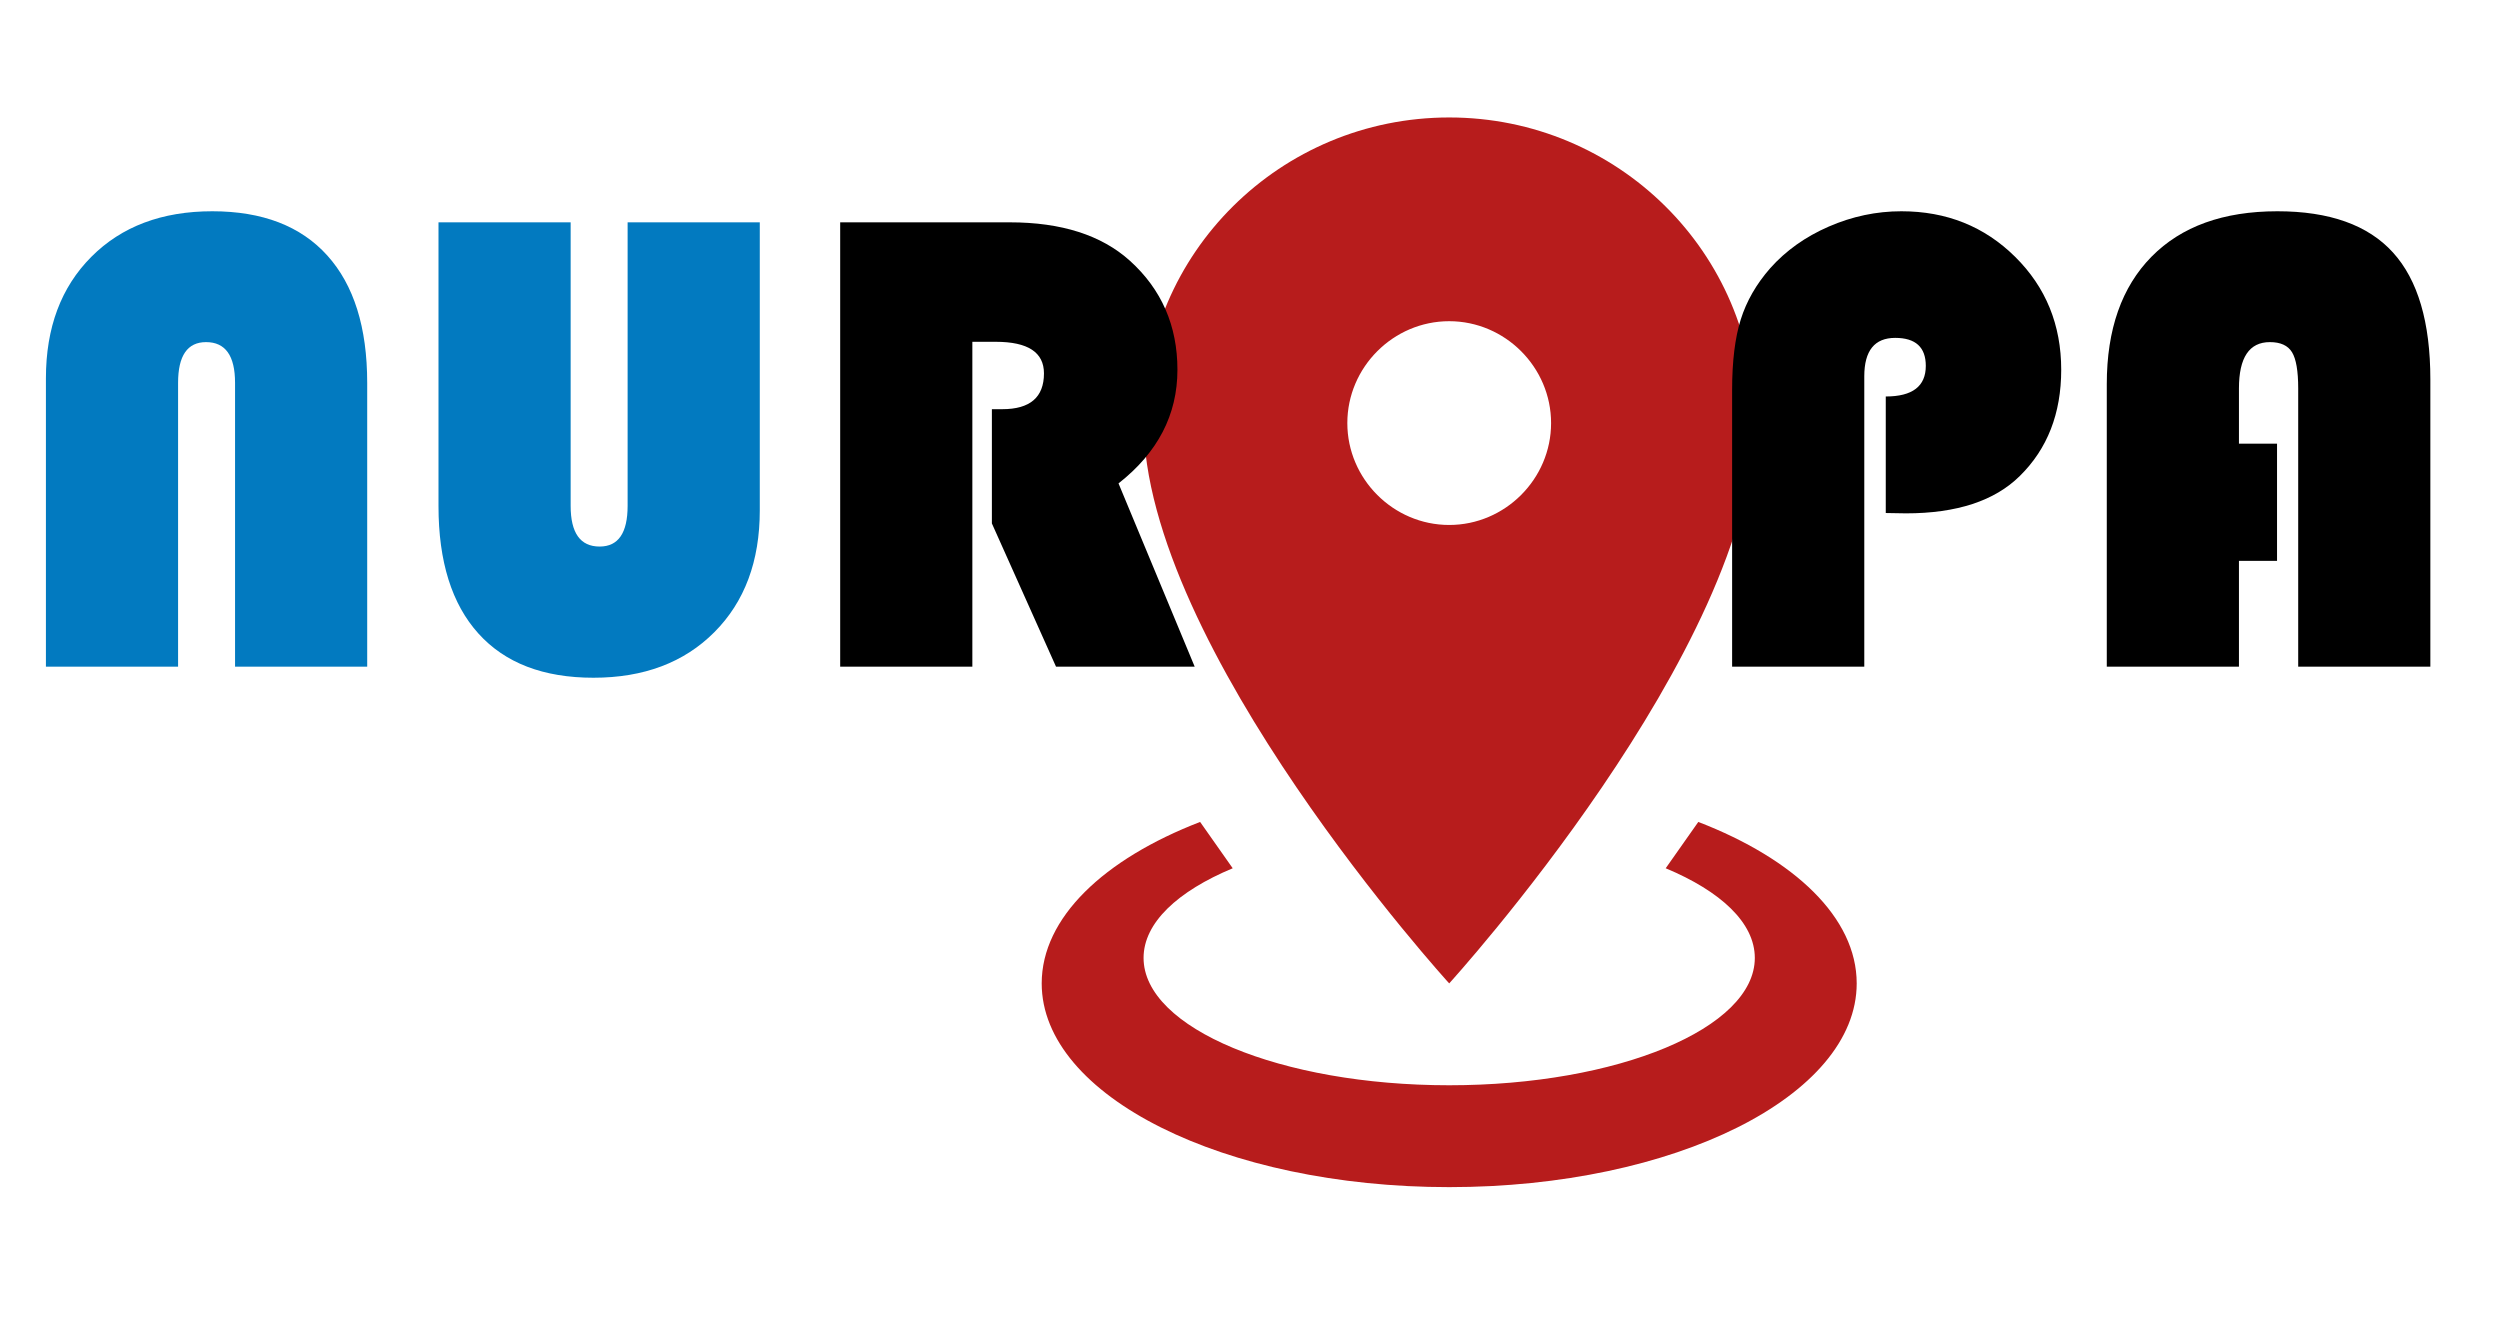
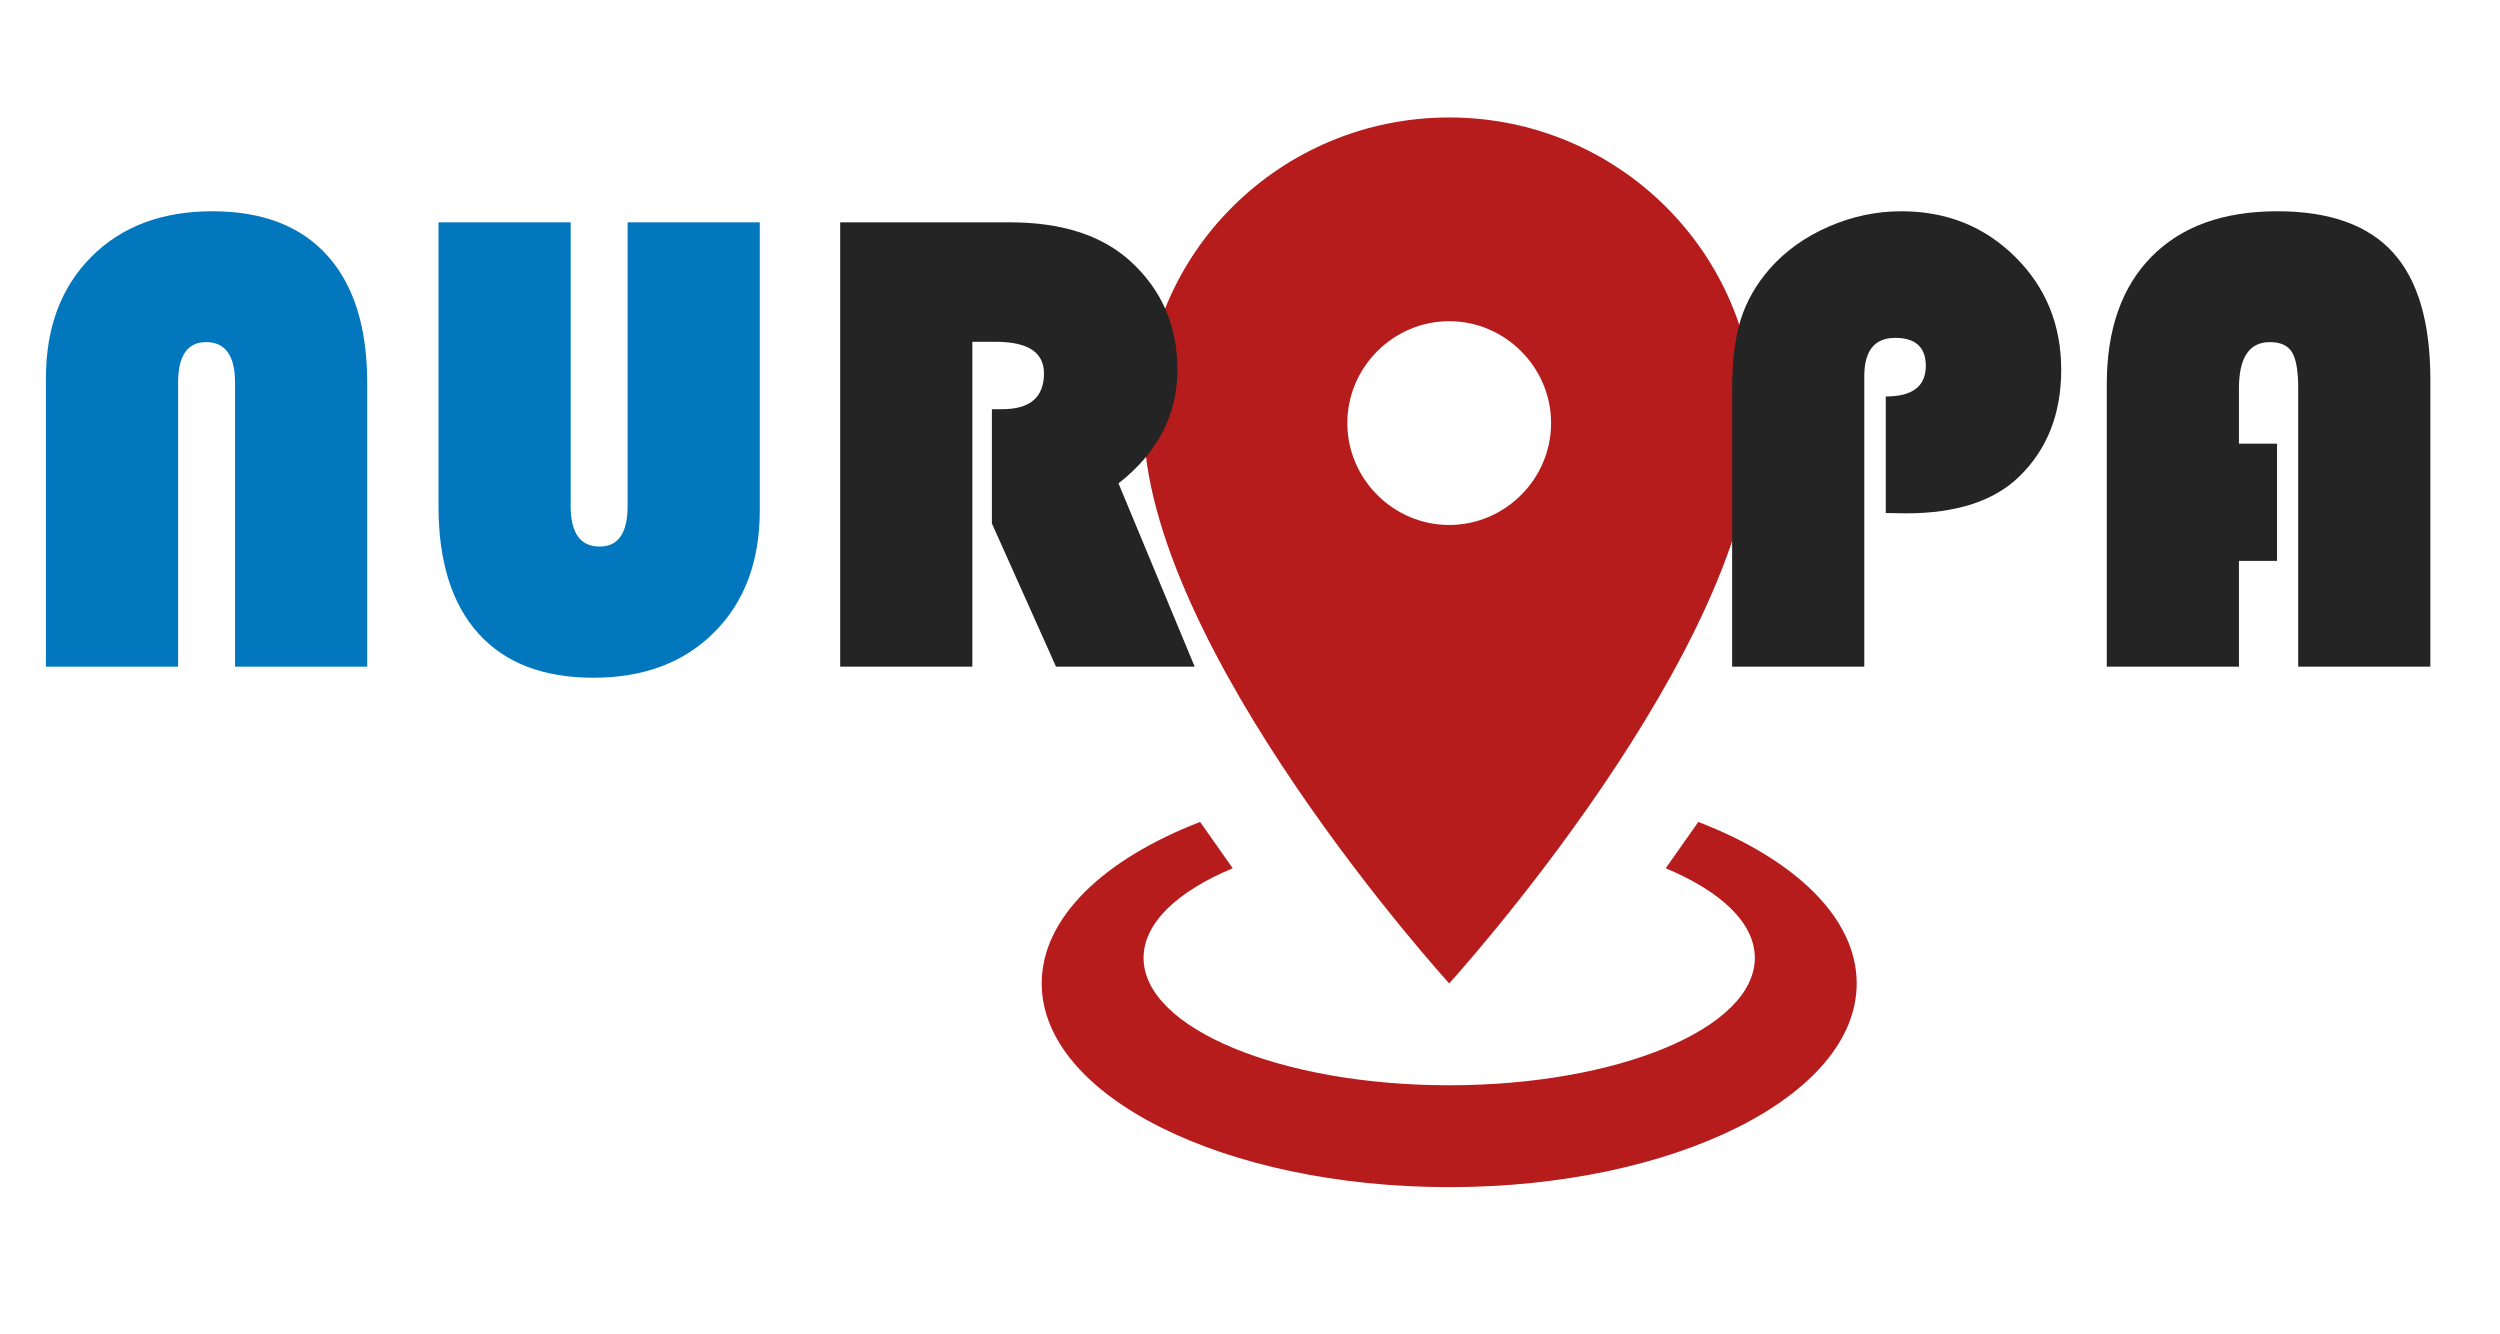
- <svg xmlns="http://www.w3.org/2000/svg" width="100%" height="100%" viewBox="0 0 150 80" version="1.1" xml:space="preserve" style="fill-rule:evenodd;clip-rule:evenodd;stroke-linejoin:round;stroke-miterlimit:2;">
-   <path d="M86.952,7.048c10.116,-0 18.337,8.129 18.337,18.184c0,13.632 -18.337,33.772 -18.337,33.772c0,-0 -18.338,-20.14 -18.338,-33.772c0,-10.055 8.222,-18.184 18.338,-18.184m0,12.224c-3.353,0 -6.112,2.76 -6.112,6.114c0,3.352 2.759,6.112 6.112,6.112c3.353,-0 6.113,-2.76 6.113,-6.112c-0,-3.354 -2.76,-6.114 -6.113,-6.114m24.45,39.732c-0,6.755 -10.941,12.224 -24.45,12.224c-13.508,0 -24.45,-5.469 -24.45,-12.224c0,-3.943 3.729,-7.458 9.505,-9.688l1.956,2.78c-3.301,1.376 -5.349,3.271 -5.349,5.379c0,4.218 8.222,7.641 18.338,7.641c10.116,0 18.337,-3.423 18.337,-7.641c0,-2.108 -2.047,-4.003 -5.347,-5.379l1.956,-2.78c5.776,2.23 9.504,5.745 9.504,9.688Z" style="fill:#b71c1c;fill-rule:nonzero;" />
-   <path d="M2.755,40l0,-17.305c0,-3.034 0.908,-5.462 2.725,-7.285c1.816,-1.823 4.235,-2.734 7.256,-2.734c3.007,-0 5.309,0.885 6.904,2.656c1.595,1.771 2.392,4.316 2.392,7.637l0,17.031l-7.929,0l-0,-17.031c-0,-1.628 -0.58,-2.442 -1.739,-2.442c-1.119,0 -1.679,0.814 -1.679,2.442l-0,17.031l-7.93,0Z" style="fill:#027AC0;fill-rule:nonzero;" />
-   <path d="M45.587,13.34l0,17.285c0,3.047 -0.908,5.482 -2.725,7.305c-1.816,1.823 -4.235,2.734 -7.255,2.734c-3.008,0 -5.31,-0.885 -6.905,-2.656c-1.595,-1.771 -2.392,-4.317 -2.392,-7.637l-0,-17.031l7.929,-0l0,17.012c0,1.627 0.58,2.441 1.739,2.441c1.12,-0 1.679,-0.814 1.679,-2.441l0,-17.012l7.93,-0Z" style="fill:#027AC0;fill-rule:nonzero;" />
-   <path d="M58.341,20.508l-0,19.492l-7.93,0l0,-26.66l10.176,-0c3.099,-0 5.501,0.768 7.207,2.305c1.901,1.718 2.852,3.899 2.852,6.542c-0,2.696 -1.179,4.968 -3.535,6.817l4.57,10.996l-8.32,0l-3.848,-8.594l-0,-6.855l0.625,-0c1.667,-0 2.5,-0.716 2.5,-2.149c-0,-1.263 -0.964,-1.894 -2.891,-1.894l-1.406,-0Z" style="fill-rule:nonzero;" />
-   <path d="M113.146,30.781l-0,-6.992c1.601,0 2.402,-0.612 2.402,-1.836c0,-1.12 -0.612,-1.68 -1.836,-1.68c-1.237,0 -1.855,0.769 -1.855,2.305l-0,17.422l-7.93,0l-0,-16.602c-0,-1.718 0.172,-3.128 0.518,-4.228c0.345,-1.1 0.934,-2.126 1.767,-3.076c0.938,-1.055 2.109,-1.888 3.516,-2.5c1.406,-0.612 2.858,-0.918 4.355,-0.918c2.709,-0 4.984,0.911 6.826,2.734c1.843,1.823 2.764,4.082 2.764,6.777c0,2.618 -0.827,4.74 -2.48,6.368c-1.511,1.497 -3.79,2.246 -6.836,2.246l-1.211,-0.02Z" style="fill-rule:nonzero;" />
-   <path d="M136.622,26.621l0,7.031l-2.285,0l0,6.348l-7.93,0l0,-16.953c0,-3.281 0.896,-5.83 2.686,-7.647c1.79,-1.816 4.307,-2.724 7.549,-2.724c3.125,-0 5.436,0.823 6.933,2.47c1.498,1.648 2.246,4.19 2.246,7.627l0,17.227l-7.929,0l-0,-16.699c-0,-1.042 -0.124,-1.765 -0.371,-2.168c-0.248,-0.404 -0.69,-0.606 -1.328,-0.606c-1.237,0 -1.856,0.925 -1.856,2.774l0,3.32l2.285,0Z" style="fill-rule:nonzero;" />
+ <svg xmlns="http://www.w3.org/2000/svg" width="100%" height="100%" viewBox="0 0 150 80" version="1.1">
+   <style>.blue{fill:#0277BD}.red{fill:#B71C1C}.text{fill:#242424}@media (prefers-color-scheme: dark){.blue{fill:#3173B7}.red{fill:#912424}.text{fill:#7C7C7C}}</style>
+   <path d="M86.952,7.048c10.116,-0 18.337,8.129 18.337,18.184c0,13.632 -18.337,33.772 -18.337,33.772c0,-0 -18.338,-20.14 -18.338,-33.772c0,-10.055 8.222,-18.184 18.338,-18.184m0,12.224c-3.353,0 -6.112,2.76 -6.112,6.114c0,3.352 2.759,6.112 6.112,6.112c3.353,-0 6.113,-2.76 6.113,-6.112c-0,-3.354 -2.76,-6.114 -6.113,-6.114m24.45,39.732c-0,6.755 -10.941,12.224 -24.45,12.224c-13.508,0 -24.45,-5.469 -24.45,-12.224c0,-3.943 3.729,-7.458 9.505,-9.688l1.956,2.78c-3.301,1.376 -5.349,3.271 -5.349,5.379c0,4.218 8.222,7.641 18.338,7.641c10.116,0 18.337,-3.423 18.337,-7.641c0,-2.108 -2.047,-4.003 -5.347,-5.379l1.956,-2.78c5.776,2.23 9.504,5.745 9.504,9.688Z" class="red" />
+   <path d="M2.755,40l0,-17.305c0,-3.034 0.908,-5.462 2.725,-7.285c1.816,-1.823 4.235,-2.734 7.256,-2.734c3.007,-0 5.309,0.885 6.904,2.656c1.595,1.771 2.392,4.316 2.392,7.637l0,17.031l-7.929,0l-0,-17.031c-0,-1.628 -0.58,-2.442 -1.739,-2.442c-1.119,0 -1.679,0.814 -1.679,2.442l-0,17.031l-7.93,0Z" class="blue" />
+   <path d="M45.587,13.34l0,17.285c0,3.047 -0.908,5.482 -2.725,7.305c-1.816,1.823 -4.235,2.734 -7.255,2.734c-3.008,0 -5.31,-0.885 -6.905,-2.656c-1.595,-1.771 -2.392,-4.317 -2.392,-7.637l-0,-17.031l7.929,-0l0,17.012c0,1.627 0.58,2.441 1.739,2.441c1.12,-0 1.679,-0.814 1.679,-2.441l0,-17.012l7.93,-0Z" class="blue" />
+   <path d="M58.341,20.508l-0,19.492l-7.93,0l0,-26.66l10.176,-0c3.099,-0 5.501,0.768 7.207,2.305c1.901,1.718 2.852,3.899 2.852,6.542c-0,2.696 -1.179,4.968 -3.535,6.817l4.57,10.996l-8.32,0l-3.848,-8.594l-0,-6.855l0.625,-0c1.667,-0 2.5,-0.716 2.5,-2.149c-0,-1.263 -0.964,-1.894 -2.891,-1.894l-1.406,-0Z" class="text" />
+   <path d="M113.146,30.781l-0,-6.992c1.601,0 2.402,-0.612 2.402,-1.836c0,-1.12 -0.612,-1.68 -1.836,-1.68c-1.237,0 -1.855,0.769 -1.855,2.305l-0,17.422l-7.93,0l-0,-16.602c-0,-1.718 0.172,-3.128 0.518,-4.228c0.345,-1.1 0.934,-2.126 1.767,-3.076c0.938,-1.055 2.109,-1.888 3.516,-2.5c1.406,-0.612 2.858,-0.918 4.355,-0.918c2.709,-0 4.984,0.911 6.826,2.734c1.843,1.823 2.764,4.082 2.764,6.777c0,2.618 -0.827,4.74 -2.48,6.368c-1.511,1.497 -3.79,2.246 -6.836,2.246l-1.211,-0.02Z" class="text" />
+   <path d="M136.622,26.621l0,7.031l-2.285,0l0,6.348l-7.93,0l0,-16.953c0,-3.281 0.896,-5.83 2.686,-7.647c1.79,-1.816 4.307,-2.724 7.549,-2.724c3.125,-0 5.436,0.823 6.933,2.47c1.498,1.648 2.246,4.19 2.246,7.627l0,17.227l-7.929,0l-0,-16.699c-0,-1.042 -0.124,-1.765 -0.371,-2.168c-0.248,-0.404 -0.69,-0.606 -1.328,-0.606c-1.237,0 -1.856,0.925 -1.856,2.774l0,3.32l2.285,0Z" class="text" />
</svg>
